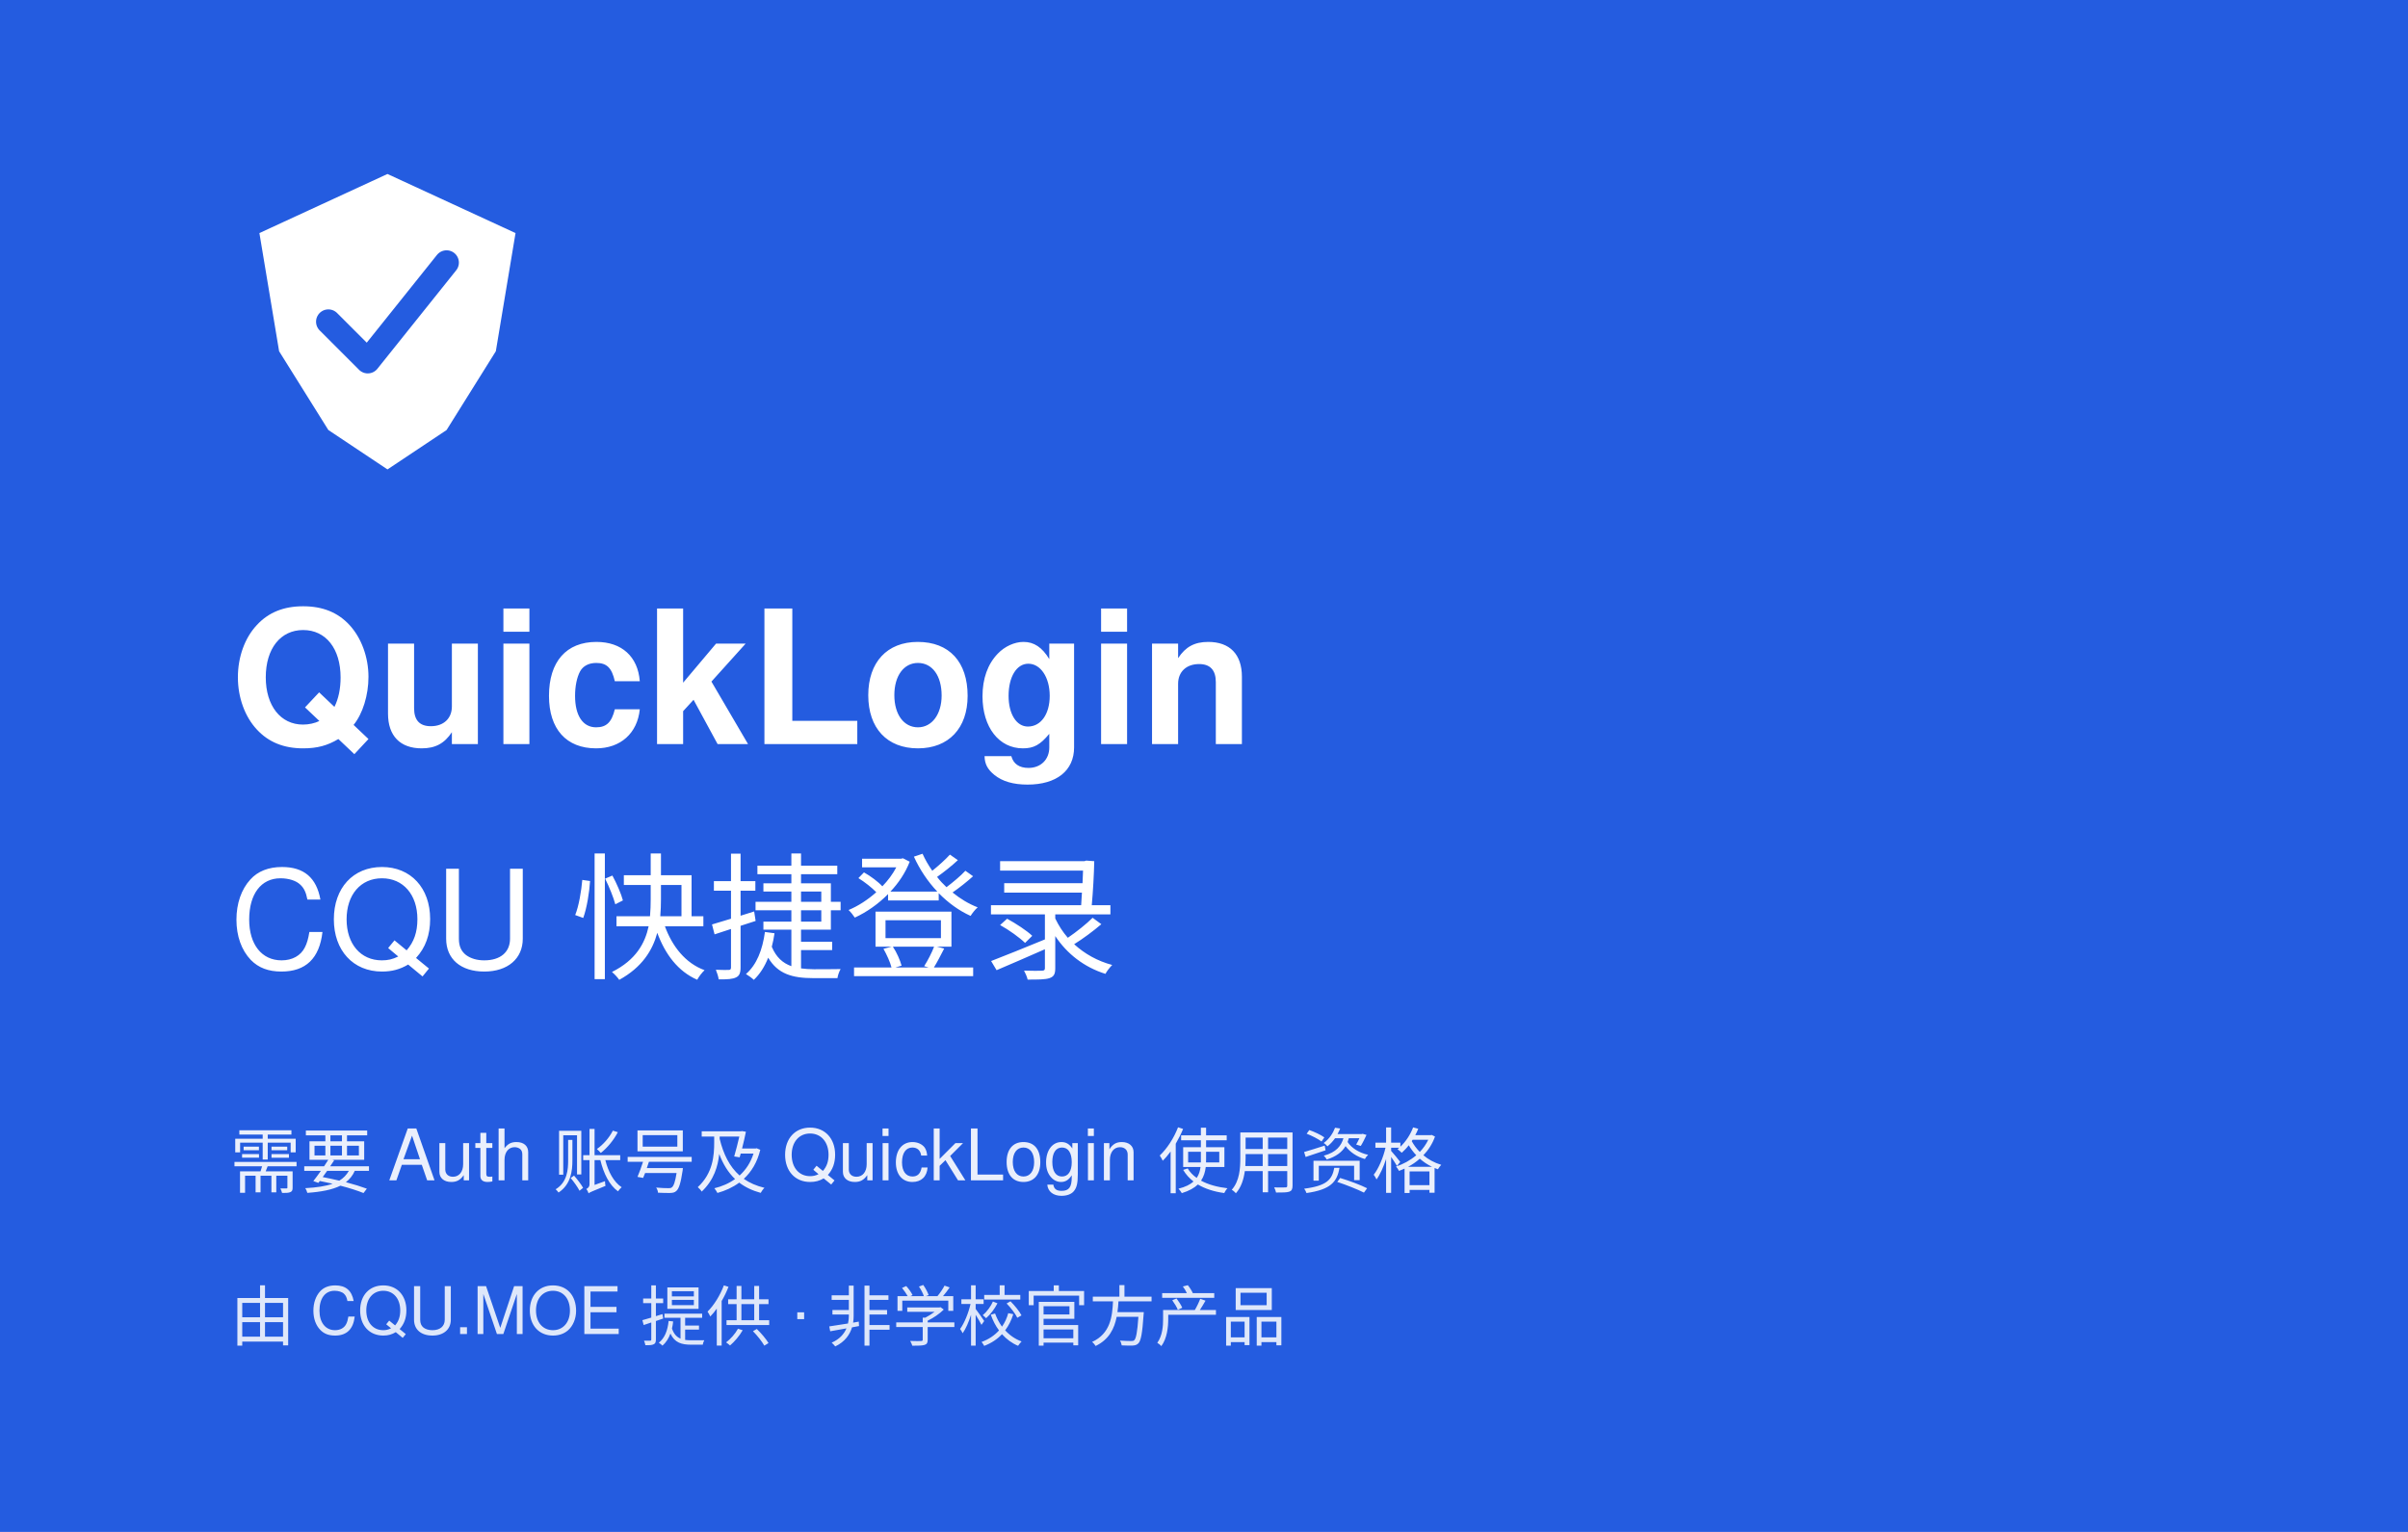
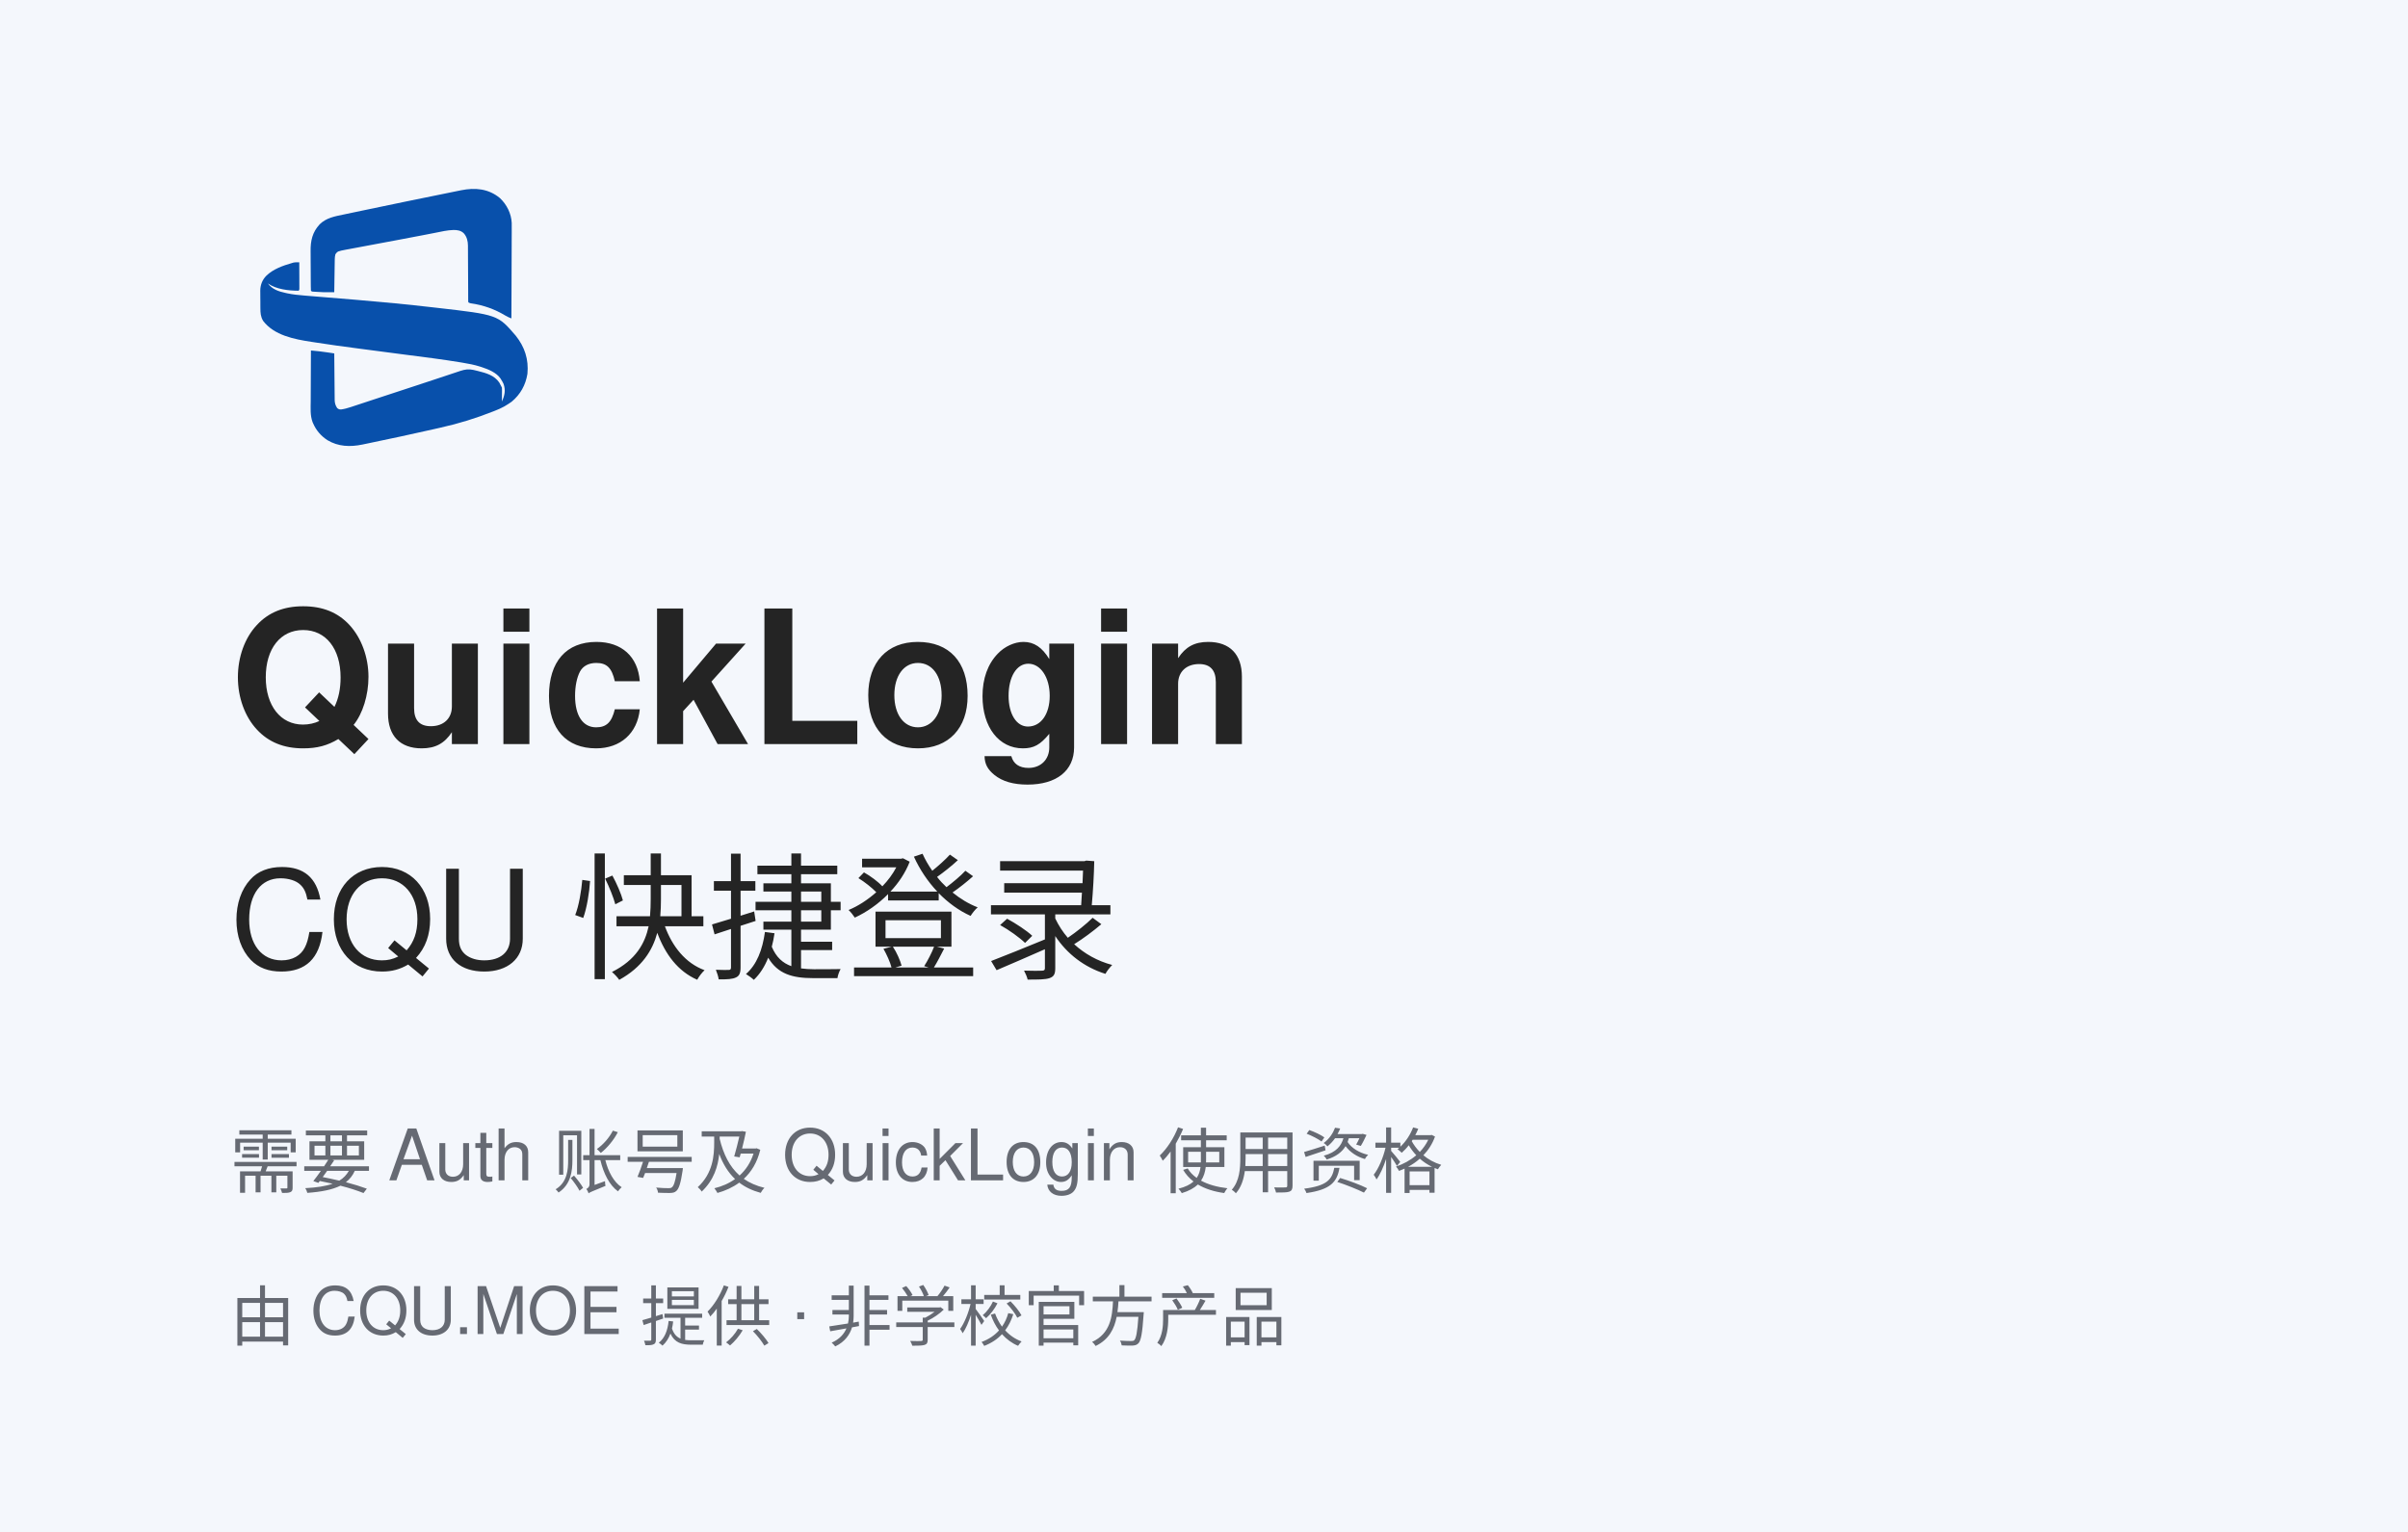
<svg xmlns="http://www.w3.org/2000/svg" width="440" height="280" viewBox="0 0 440 280">
-   <rect width="440" height="280" fill="#245ce0" />
-   <g transform="translate(42 30) scale(1.8)">
-     <path fill="white" d="M16 1 29 7l-2 12-5 8-6 4-6-4-5-8L3 7Z" />
-     <path fill="none" stroke="#245ce0" stroke-width="2.5" stroke-linecap="round" stroke-linejoin="round" d="m10 16 4 4 8-10" />
-   </g>
-   <g fill="white" font-family="PingFang SC,Helvetica,Arial,sans-serif">
+   <rect width="440" height="280" fill="#f4f7fc" />
+   <svg x="42" y="28" width="60" height="60" viewBox="0 0 64 64">
+     <g fill="#0850ab" transform="translate(5.431694 6.355191) scale(0.1420765)">
+       <path d="M0 0 C9.486 8.911 15.608 21.124 16.253 34.216 C16.324 37.194 16.302 40.169 16.267 43.148 C16.265 44.49 16.266 45.831 16.268 47.173 C16.27 50.772 16.246 54.37 16.218 57.968 C16.193 61.745 16.191 65.522 16.186 69.299 C16.174 76.431 16.141 83.563 16.101 90.696 C16.056 98.824 16.034 106.952 16.014 115.081 C15.972 131.783 15.902 148.485 15.812 165.188 C12.904 164.043 10.181 162.923 7.527 161.27 C-7.202 152.373 -22.771 146.893 -39.809 144.465 C-41.188 144.188 -41.188 144.188 -43.188 143.188 C-43.441 141.775 -43.441 141.775 -43.446 139.932 C-43.453 139.236 -43.459 138.539 -43.466 137.821 C-43.464 137.052 -43.461 136.283 -43.459 135.49 C-43.464 134.683 -43.469 133.877 -43.475 133.046 C-43.485 131.287 -43.491 129.528 -43.492 127.77 C-43.496 124.982 -43.513 122.195 -43.533 119.408 C-43.582 112.478 -43.613 105.548 -43.635 98.618 C-43.653 92.775 -43.682 86.933 -43.729 81.091 C-43.74 79.247 -43.746 77.403 -43.746 75.559 C-43.746 72.969 -43.765 70.38 -43.787 67.791 C-43.782 67.036 -43.778 66.281 -43.773 65.503 C-43.859 59.114 -45.181 53.155 -49.562 48.312 C-53.502 44.48 -58.431 43.795 -63.711 43.831 C-72.214 44.097 -80.581 46.096 -88.898 47.746 C-91.648 48.289 -94.401 48.82 -97.153 49.352 C-98.35 49.583 -99.547 49.814 -100.744 50.046 C-101.361 50.165 -101.978 50.284 -102.613 50.407 C-104.571 50.786 -106.529 51.166 -108.487 51.547 C-119.559 53.698 -130.643 55.78 -141.73 57.85 C-145.495 58.553 -149.26 59.258 -153.025 59.964 C-153.56 60.064 -154.095 60.164 -154.646 60.268 C-156.815 60.674 -158.985 61.081 -161.154 61.488 C-167.127 62.608 -173.101 63.726 -179.076 64.837 C-183.772 65.71 -188.467 66.589 -193.16 67.476 C-195.596 67.935 -198.031 68.391 -200.468 68.841 C-203.151 69.338 -205.832 69.844 -208.513 70.353 C-209.293 70.495 -210.073 70.637 -210.877 70.783 C-222.557 73.034 -222.557 73.034 -225.605 77.06 C-226.279 79.522 -226.468 81.676 -226.506 84.231 C-226.511 84.476 -226.511 84.476 -226.537 85.711 C-226.567 87.313 -226.585 88.914 -226.602 90.516 C-226.62 91.631 -226.64 92.746 -226.66 93.862 C-226.711 96.788 -226.751 99.714 -226.788 102.64 C-226.828 105.63 -226.88 108.62 -226.93 111.609 C-227.026 117.469 -227.111 123.328 -227.188 129.188 C-243.418 129.272 -243.418 129.272 -251.062 128.75 C-251.75 128.711 -252.437 128.671 -253.145 128.631 C-253.796 128.589 -254.446 128.547 -255.117 128.504 C-255.402 128.486 -255.402 128.486 -256.843 128.393 C-258.188 128.188 -258.188 128.188 -259.188 127.188 C-259.303 125.122 -259.355 123.089 -259.365 121.022 C-259.371 120.378 -259.378 119.734 -259.384 119.07 C-259.404 116.926 -259.416 114.781 -259.426 112.637 C-259.43 111.902 -259.434 111.168 -259.438 110.412 C-259.459 106.514 -259.473 102.616 -259.483 98.719 C-259.494 94.719 -259.528 90.719 -259.568 86.72 C-259.594 83.625 -259.602 80.53 -259.606 77.435 C-259.611 75.963 -259.622 74.491 -259.641 73.019 C-259.812 58.687 -257.255 46.875 -247.152 35.996 C-238.097 27.166 -226.621 25.158 -214.629 22.676 C-213.076 22.347 -211.523 22.018 -209.97 21.689 C-205.774 20.8 -201.575 19.923 -197.376 19.048 C-193.85 18.312 -190.325 17.569 -186.8 16.827 C-148.951 8.854 -111.058 1.085 -73.15 -6.602 C-69.495 -7.344 -65.841 -8.087 -62.187 -8.835 C-59.901 -9.302 -57.615 -9.766 -55.328 -10.23 C-54.585 -10.384 -53.842 -10.537 -53.077 -10.694 C-33.906 -14.563 -15.545 -12.88 0 0 Z " transform="translate(332.1875,16.8125)" />
+       <path d="M0 0 C0.475 0.004 0.475 0.004 2.878 0.023 C2.903 5.417 2.921 10.81 2.933 16.204 C2.938 18.04 2.945 19.876 2.954 21.712 C2.966 24.346 2.971 26.979 2.976 29.613 C2.981 30.439 2.986 31.265 2.991 32.116 C2.992 32.877 2.992 33.638 2.992 34.421 C2.994 35.094 2.996 35.767 2.998 36.46 C2.878 38.023 2.878 38.023 1.878 39.023 C-11.824 38.942 -28.666 37.18 -40.122 29.023 C-34.189 37.178 -25.419 40.009 -15.844 42.094 C-15.058 42.265 -14.272 42.437 -13.462 42.613 C-5.776 44.213 1.895 45.025 9.715 45.633 C12.468 45.848 15.219 46.078 17.971 46.311 C22.35 46.68 26.73 47.04 31.111 47.394 C47.097 48.687 63.082 50.004 79.066 51.336 C79.958 51.41 80.85 51.484 81.769 51.561 C116.643 54.467 151.448 57.842 186.214 61.832 C187.83 62.018 189.445 62.202 191.06 62.386 C275.194 72.007 275.194 72.007 299.878 100.764 C312.178 116.246 317.729 133.231 315.878 153.023 C313.42 168.376 306.255 181.362 294.249 191.308 C291.357 193.4 288.392 195.278 285.316 197.086 C285.06 197.238 285.06 197.238 283.768 198.008 C279.692 200.302 275.439 202.063 271.1 203.788 C270.442 204.05 269.785 204.311 269.107 204.581 C245.468 213.932 221.752 221.317 196.943 226.832 C193.856 227.522 190.773 228.227 187.69 228.932 C158.012 235.71 128.231 242.038 98.429 248.242 C97.772 248.379 97.116 248.516 96.44 248.657 C94.6 249.04 92.759 249.422 90.918 249.802 C90.655 249.857 90.655 249.857 89.319 250.136 C72.67 253.565 56.21 253.016 41.337 243.985 C32.588 238.218 26.034 230.647 21.878 221.023 C21.619 220.436 21.359 219.849 21.092 219.245 C17.676 209.964 18.505 200.099 18.585 190.359 C18.591 188.356 18.595 186.352 18.598 184.349 C18.607 179.638 18.632 174.929 18.662 170.219 C18.696 164.85 18.712 159.481 18.727 154.112 C18.758 143.082 18.811 132.053 18.878 121.023 C26.32 121.629 33.678 122.491 41.066 123.586 C42.018 123.724 42.97 123.863 43.95 124.006 C46.26 124.342 48.569 124.681 50.878 125.023 C50.884 125.874 50.89 126.725 50.896 127.602 C50.953 135.636 51.026 143.669 51.114 151.702 C51.159 155.831 51.198 159.961 51.225 164.091 C51.251 168.078 51.291 172.066 51.341 176.053 C51.358 177.572 51.37 179.091 51.376 180.61 C51.385 182.743 51.414 184.875 51.446 187.008 C51.444 187.632 51.443 188.255 51.441 188.898 C51.532 193.159 52.48 196.461 54.878 200.023 C56.76 201.569 57.918 202.076 60.361 201.942 C64.924 201.299 69.142 200.131 73.507 198.672 C74.26 198.425 75.013 198.179 75.788 197.925 C78.341 197.088 80.891 196.243 83.441 195.398 C85.305 194.785 87.169 194.173 89.033 193.562 C93.251 192.177 97.468 190.787 101.684 189.396 C108.884 187.02 116.088 184.653 123.292 182.287 C125.479 181.569 127.665 180.851 129.851 180.133 C136.603 177.915 143.355 175.698 150.107 173.482 C153.864 172.249 157.621 171.015 161.378 169.781 C161.748 169.66 161.748 169.66 163.618 169.046 C172.716 166.057 181.81 163.054 190.896 160.028 C195.166 158.606 199.439 157.191 203.712 155.778 C207.06 154.67 210.404 153.553 213.746 152.43 C215.782 151.748 217.821 151.074 219.861 150.403 C221.224 149.952 222.584 149.49 223.944 149.028 C230.128 147.008 235.431 146.259 241.823 147.722 C242.502 147.877 243.18 148.031 243.878 148.19 C244.58 148.362 245.281 148.534 246.003 148.711 C246.742 148.891 247.482 149.071 248.243 149.256 C259.361 152.063 270.345 155.015 277.214 164.957 C278.189 166.619 279.063 168.278 279.878 170.023 C280.208 170.683 280.538 171.343 280.878 172.023 C280.992 173.671 280.992 173.671 280.976 175.613 C280.973 176.315 280.969 177.017 280.966 177.74 C280.958 178.473 280.949 179.206 280.941 179.961 C280.936 180.69 280.932 181.419 280.927 182.17 C280.918 183.528 280.908 184.887 280.894 186.246 C280.88 187.838 280.878 189.431 280.878 191.023 C284.605 182.753 286.237 175.708 283.081 166.765 C282.141 164.737 281.09 162.901 279.878 161.023 C279.575 160.514 279.272 160.005 278.96 159.48 C273.276 151.356 262.575 146.955 253.507 143.98 C252.722 143.722 251.937 143.464 251.129 143.199 C243.029 140.625 234.882 139.055 226.503 137.711 C225.657 137.57 224.811 137.43 223.939 137.286 C198.516 133.08 172.925 129.949 147.373 126.643 C130.619 124.475 113.868 122.279 97.12 120.061 C92.315 119.425 87.509 118.792 82.703 118.165 C63.332 115.639 43.979 113.005 24.682 109.965 C22.881 109.683 21.079 109.404 19.276 109.131 C-4.241 105.546 -31.569 100.308 -46.782 80.297 C-50.128 74.619 -50.44 69.456 -50.458 63.004 C-50.461 62.575 -50.461 62.575 -50.478 60.404 C-50.488 58.594 -50.493 56.785 -50.492 54.975 C-50.497 52.229 -50.533 49.485 -50.571 46.74 C-50.577 44.974 -50.581 43.207 -50.583 41.441 C-50.59 41.036 -50.59 41.036 -50.626 38.988 C-50.564 31.112 -47.888 24.083 -42.309 18.461 C-32.756 9.206 -19.665 4.624 -7.122 1.023 C-6.445 0.816 -5.768 0.608 -5.071 0.394 C-3.299 0.057 -1.795 -0.014 0 0 Z " transform="translate(54.12183,104.9768)" />
+     </g>
+   </svg>
+   <g fill="#242424" font-family="PingFang SC,Helvetica,Arial,sans-serif">
    <text x="42" y="136" font-size="34" font-weight="600">QuickLogin</text>
    <text x="42" y="177" font-size="25" font-weight="500">CQU 快捷登录</text>
-     <text x="42" y="217" font-size="13" opacity=".9">需要 Auth 账号及 QuickLogin 使用资格</text>
-     <text x="42" y="245" font-size="12" opacity=".85">由 CQU.MOE 提供 · 非学校官方产品</text>
+     <text x="42" y="217" font-size="13" fill="#666a73">需要 Auth 账号及 QuickLogin 使用资格</text>
+     <text x="42" y="245" font-size="12" fill="#666a73">由 CQU.MOE 提供 · 非学校官方产品</text>
  </g>
</svg>
